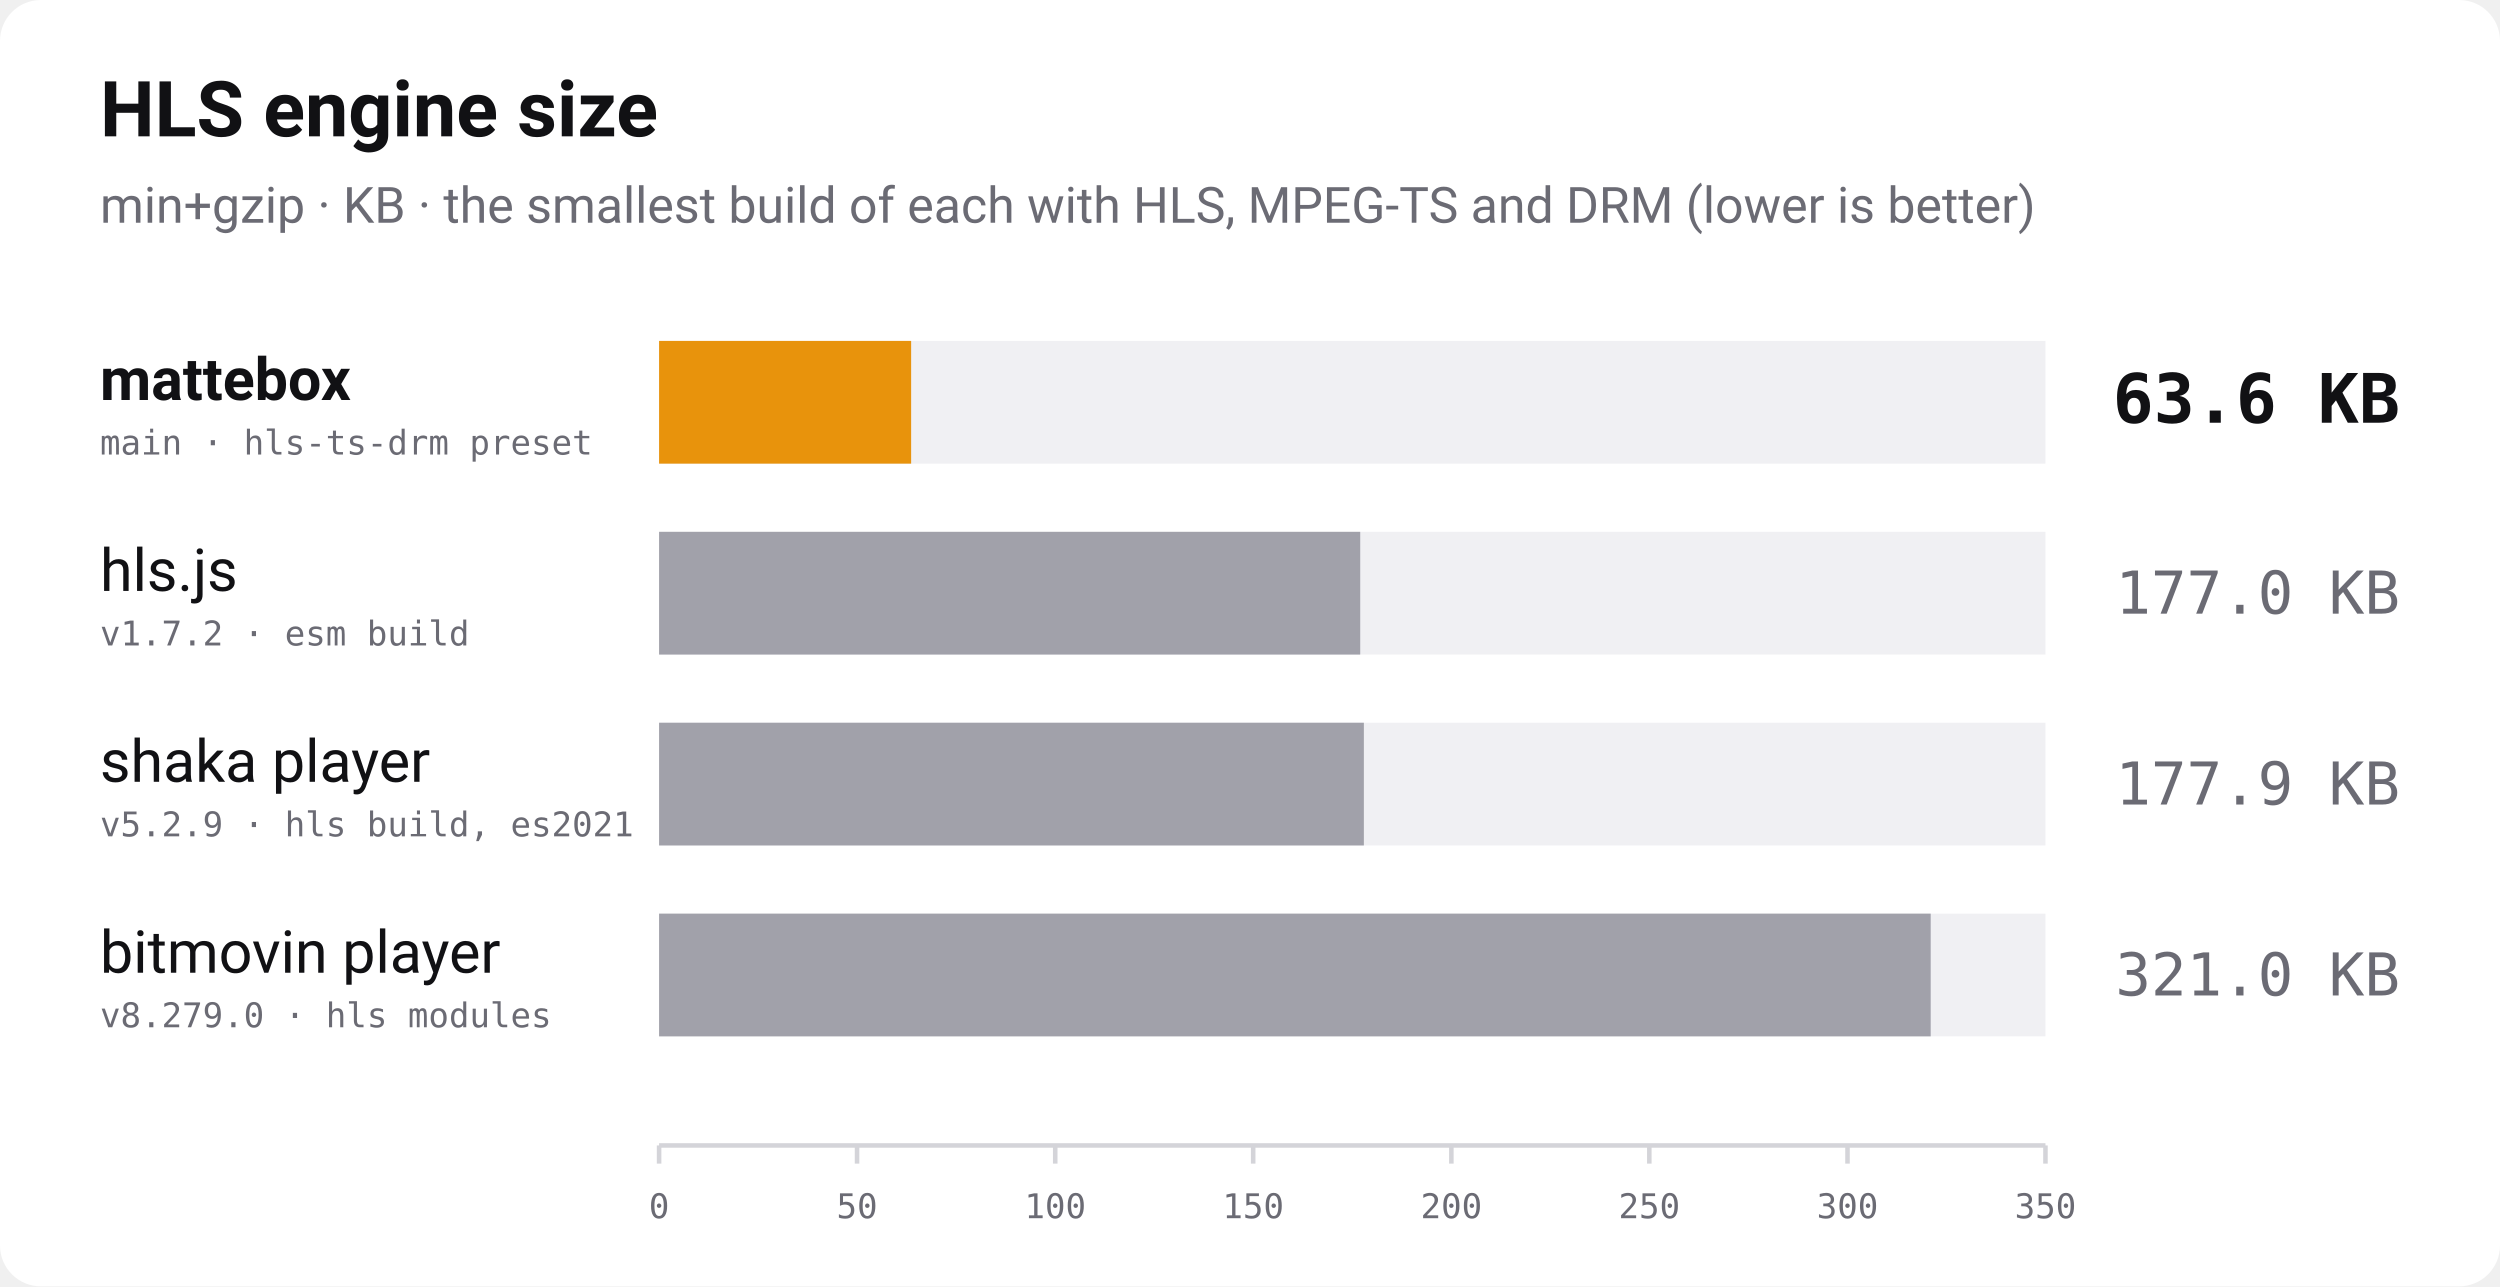
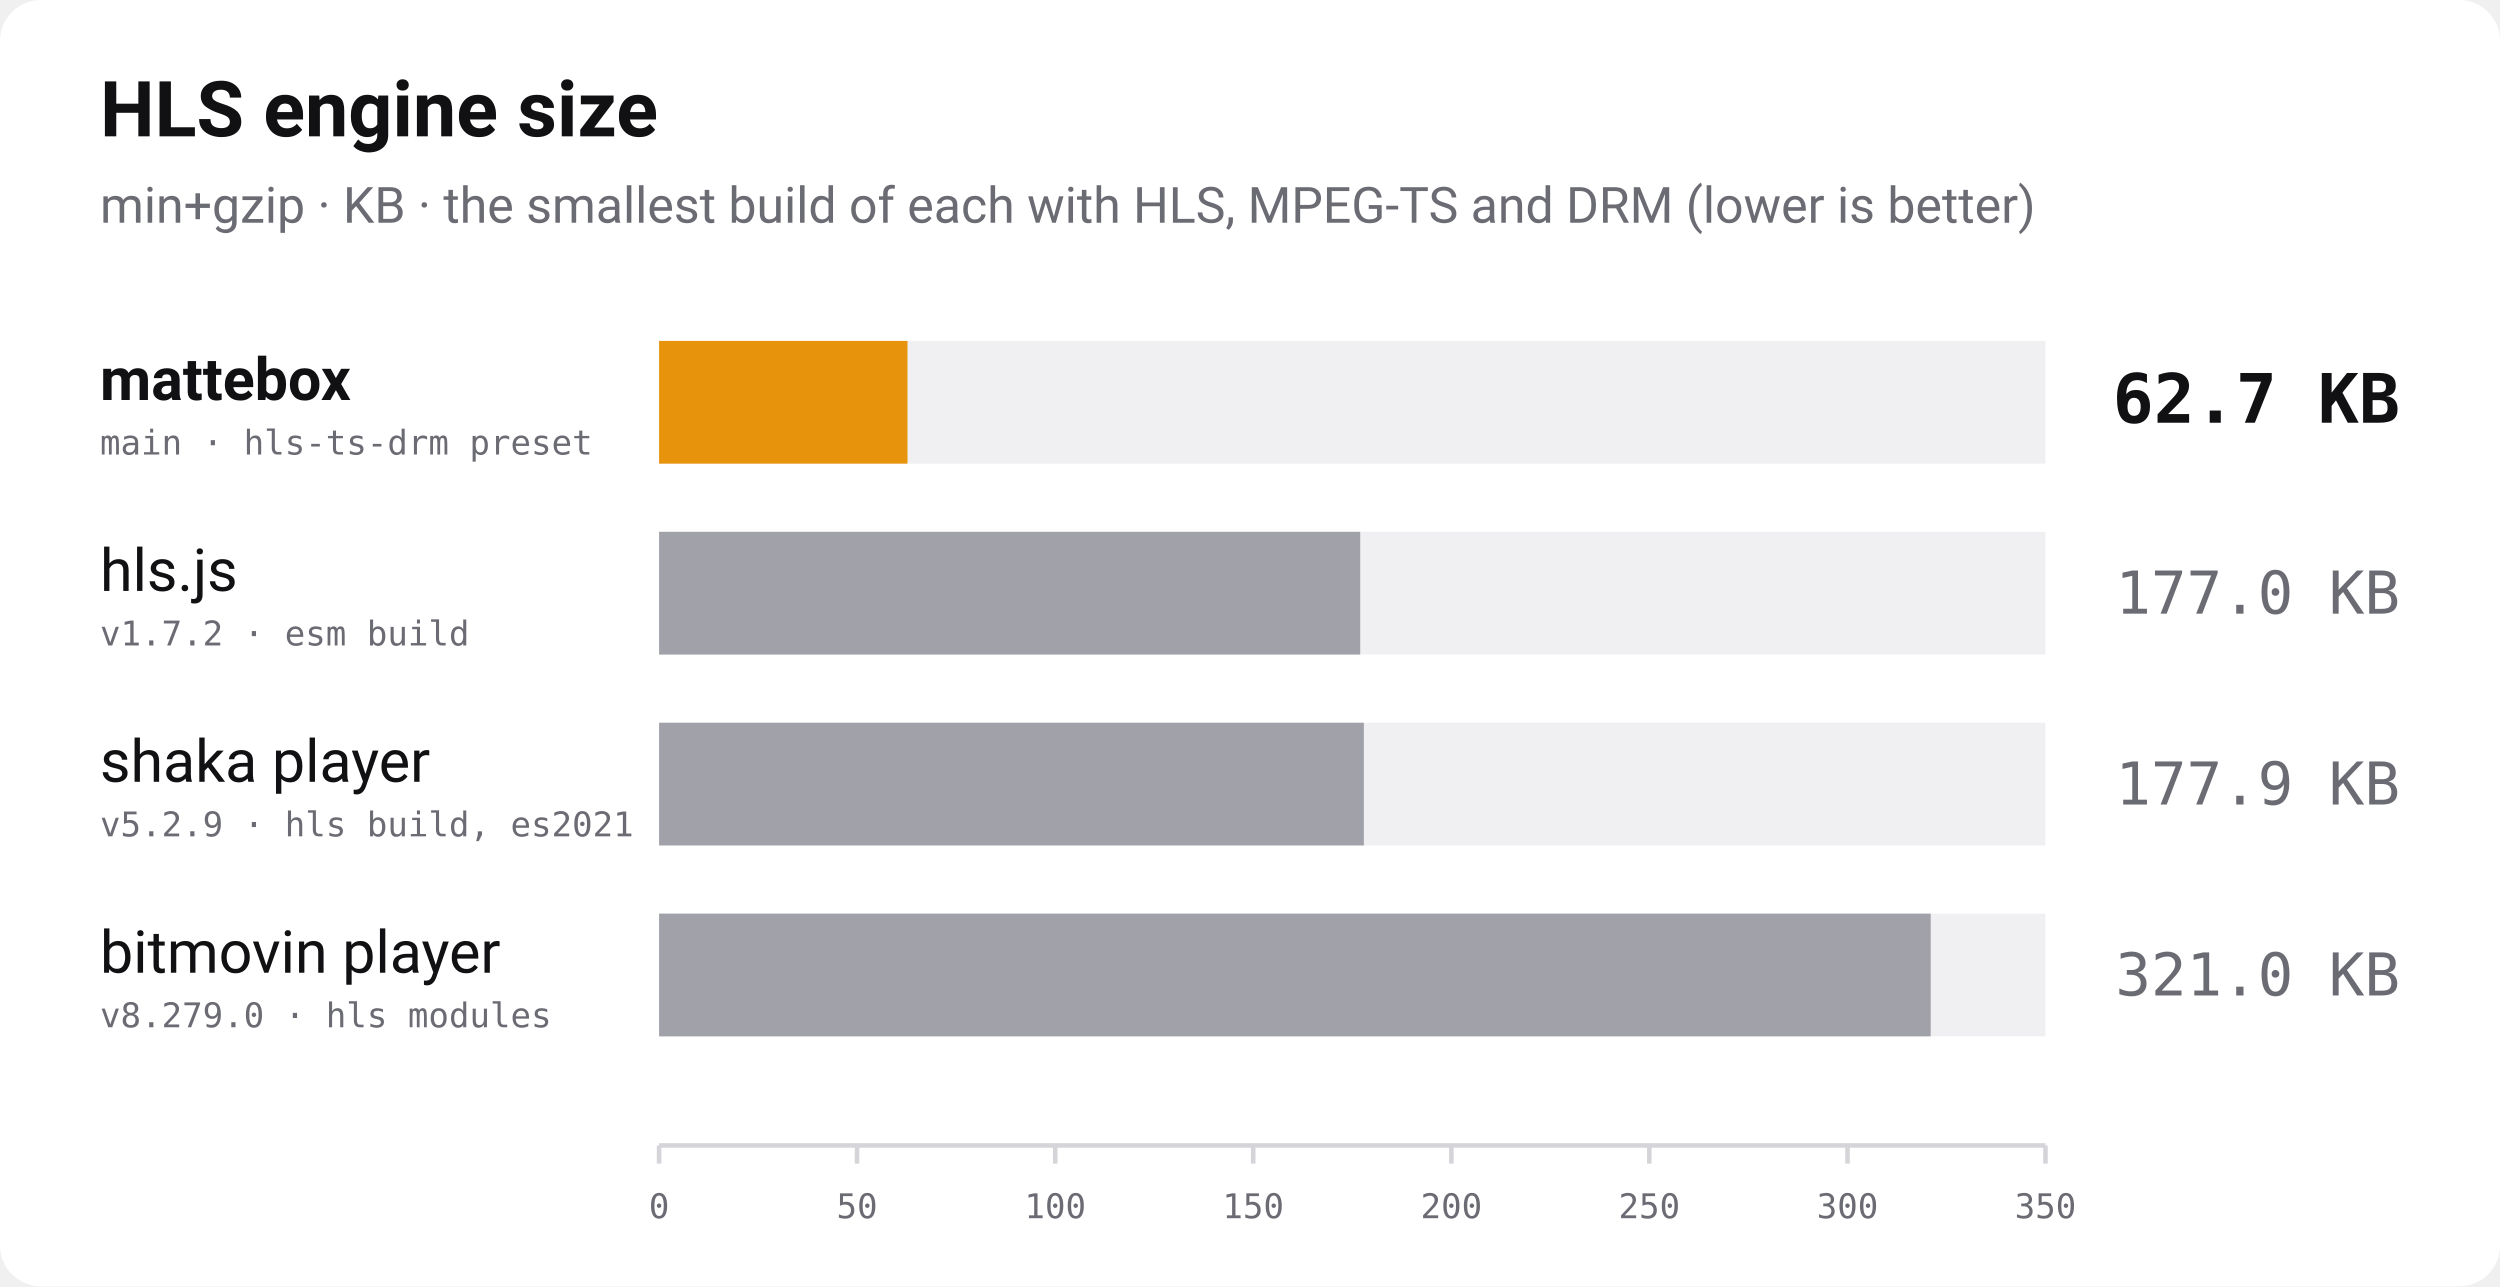
<svg xmlns="http://www.w3.org/2000/svg" width="1100" height="566" viewBox="0 0 1100 566" role="img" aria-label="Bundle size of engines that play HLS with fMP4 and MPEG-TS segments and DRM, min+gzip, lower is better">
  <rect width="1100" height="566" rx="18" fill="#ffffff" />
  <text x="44" y="60" font-family="-apple-system, 'Segoe UI', Roboto, Helvetica, Arial, sans-serif" font-size="34" font-weight="700" fill="#111114">HLS engine size</text>
  <text x="44" y="98" font-family="-apple-system, 'Segoe UI', Roboto, Helvetica, Arial, sans-serif" font-size="22" fill="#6b6b74">min+gzip · KB · the smallest build of each with HLS, MPEG-TS and DRM (lower is better)</text>
  <text x="44" y="176" font-family="-apple-system, 'Segoe UI', Roboto, Helvetica, Arial, sans-serif" font-size="26" font-weight="700" fill="#111114">mattebox</text>
  <text x="44" y="200" font-family="ui-monospace, 'SF Mono', Menlo, Consolas, monospace" font-size="15" fill="#6b6b74">main · hls-ts-drm preset</text>
  <rect x="290" y="150" width="610" height="54" fill="#f0f0f3" />
-   <rect x="290" y="150" width="110.9" height="54" fill="#e8930c" />
-   <text x="1056" y="186" text-anchor="end" font-family="ui-monospace, 'SF Mono', Menlo, Consolas, monospace" font-size="30" font-weight="700" fill="#111114">63.6 KB</text>
+   <rect x="290" y="150" width="109.3" height="54" fill="#e8930c" />
+   <text x="1056" y="186" text-anchor="end" font-family="ui-monospace, 'SF Mono', Menlo, Consolas, monospace" font-size="30" font-weight="700" fill="#111114">62.7 KB</text>
  <text x="44" y="260" font-family="-apple-system, 'Segoe UI', Roboto, Helvetica, Arial, sans-serif" font-size="26" font-weight="400" fill="#111114">hls.js</text>
  <text x="44" y="284" font-family="ui-monospace, 'SF Mono', Menlo, Consolas, monospace" font-size="15" fill="#6b6b74">v1.7.2 · esm build</text>
  <rect x="290" y="234" width="610" height="54" fill="#f0f0f3" />
  <rect x="290" y="234" width="308.5" height="54" fill="#a1a1aa" />
  <text x="1056" y="270" text-anchor="end" font-family="ui-monospace, 'SF Mono', Menlo, Consolas, monospace" font-size="26" font-weight="400" fill="#6b6b74">177.0 KB</text>
  <text x="44" y="344" font-family="-apple-system, 'Segoe UI', Roboto, Helvetica, Arial, sans-serif" font-size="26" font-weight="400" fill="#111114">shaka player</text>
  <text x="44" y="368" font-family="ui-monospace, 'SF Mono', Menlo, Consolas, monospace" font-size="15" fill="#6b6b74">v5.2.9 · hls build, es2021</text>
  <rect x="290" y="318" width="610" height="54" fill="#f0f0f3" />
  <rect x="290" y="318" width="310.1" height="54" fill="#a1a1aa" />
  <text x="1056" y="354" text-anchor="end" font-family="ui-monospace, 'SF Mono', Menlo, Consolas, monospace" font-size="26" font-weight="400" fill="#6b6b74">177.9 KB</text>
  <text x="44" y="428" font-family="-apple-system, 'Segoe UI', Roboto, Helvetica, Arial, sans-serif" font-size="26" font-weight="400" fill="#111114">bitmovin player</text>
  <text x="44" y="452" font-family="ui-monospace, 'SF Mono', Menlo, Consolas, monospace" font-size="15" fill="#6b6b74">v8.279.0 · hls modules</text>
  <rect x="290" y="402" width="610" height="54" fill="#f0f0f3" />
  <rect x="290" y="402" width="559.5" height="54" fill="#a1a1aa" />
  <text x="1056" y="438" text-anchor="end" font-family="ui-monospace, 'SF Mono', Menlo, Consolas, monospace" font-size="26" font-weight="400" fill="#6b6b74">321.0 KB</text>
  <line x1="290" y1="504" x2="900" y2="504" stroke="#d4d4d9" stroke-width="2" />
  <line x1="290.0" y1="504" x2="290.0" y2="512" stroke="#d4d4d9" stroke-width="2" />
  <text x="290.0" y="536" text-anchor="middle" font-family="ui-monospace, 'SF Mono', Menlo, Consolas, monospace" font-size="15" fill="#6b6b74">0</text>
  <line x1="377.1" y1="504" x2="377.1" y2="512" stroke="#d4d4d9" stroke-width="2" />
  <text x="377.1" y="536" text-anchor="middle" font-family="ui-monospace, 'SF Mono', Menlo, Consolas, monospace" font-size="15" fill="#6b6b74">50</text>
  <line x1="464.3" y1="504" x2="464.3" y2="512" stroke="#d4d4d9" stroke-width="2" />
  <text x="464.3" y="536" text-anchor="middle" font-family="ui-monospace, 'SF Mono', Menlo, Consolas, monospace" font-size="15" fill="#6b6b74">100</text>
  <line x1="551.4" y1="504" x2="551.4" y2="512" stroke="#d4d4d9" stroke-width="2" />
  <text x="551.4" y="536" text-anchor="middle" font-family="ui-monospace, 'SF Mono', Menlo, Consolas, monospace" font-size="15" fill="#6b6b74">150</text>
  <line x1="638.6" y1="504" x2="638.6" y2="512" stroke="#d4d4d9" stroke-width="2" />
  <text x="638.6" y="536" text-anchor="middle" font-family="ui-monospace, 'SF Mono', Menlo, Consolas, monospace" font-size="15" fill="#6b6b74">200</text>
  <line x1="725.7" y1="504" x2="725.7" y2="512" stroke="#d4d4d9" stroke-width="2" />
  <text x="725.7" y="536" text-anchor="middle" font-family="ui-monospace, 'SF Mono', Menlo, Consolas, monospace" font-size="15" fill="#6b6b74">250</text>
  <line x1="812.9" y1="504" x2="812.9" y2="512" stroke="#d4d4d9" stroke-width="2" />
  <text x="812.9" y="536" text-anchor="middle" font-family="ui-monospace, 'SF Mono', Menlo, Consolas, monospace" font-size="15" fill="#6b6b74">300</text>
  <line x1="900.0" y1="504" x2="900.0" y2="512" stroke="#d4d4d9" stroke-width="2" />
  <text x="900.0" y="536" text-anchor="middle" font-family="ui-monospace, 'SF Mono', Menlo, Consolas, monospace" font-size="15" fill="#6b6b74">350</text>
</svg>
